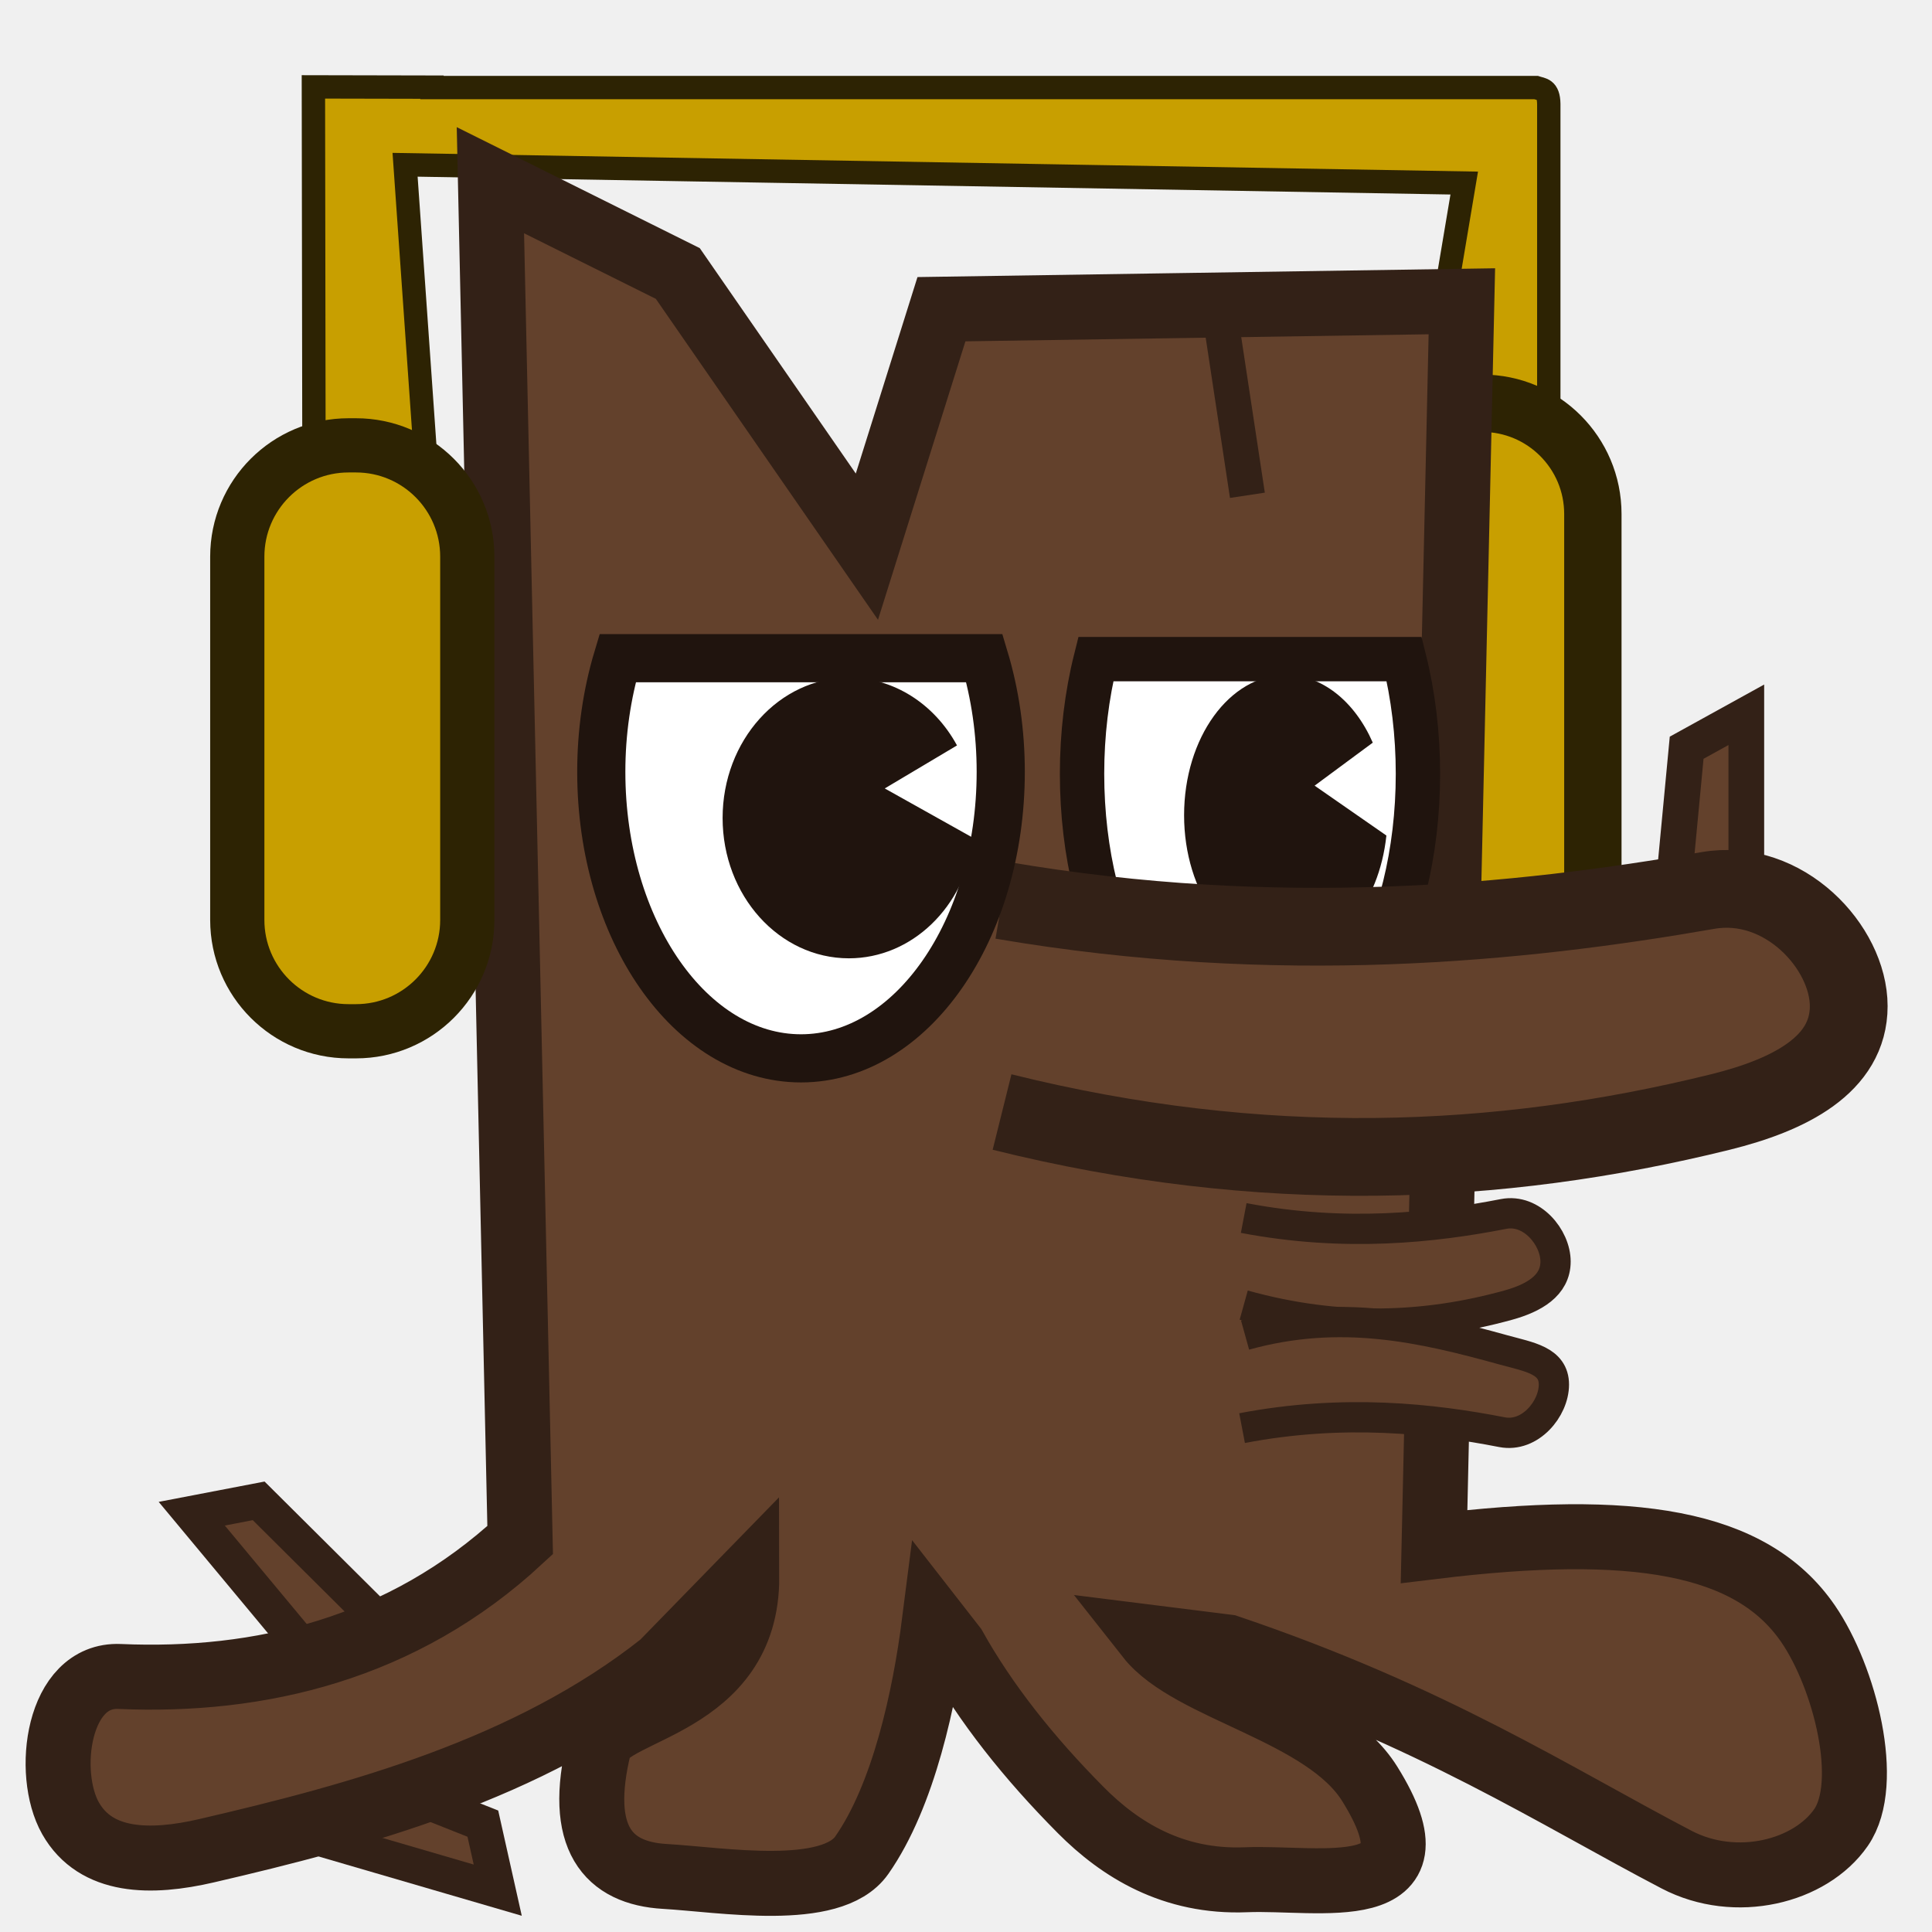
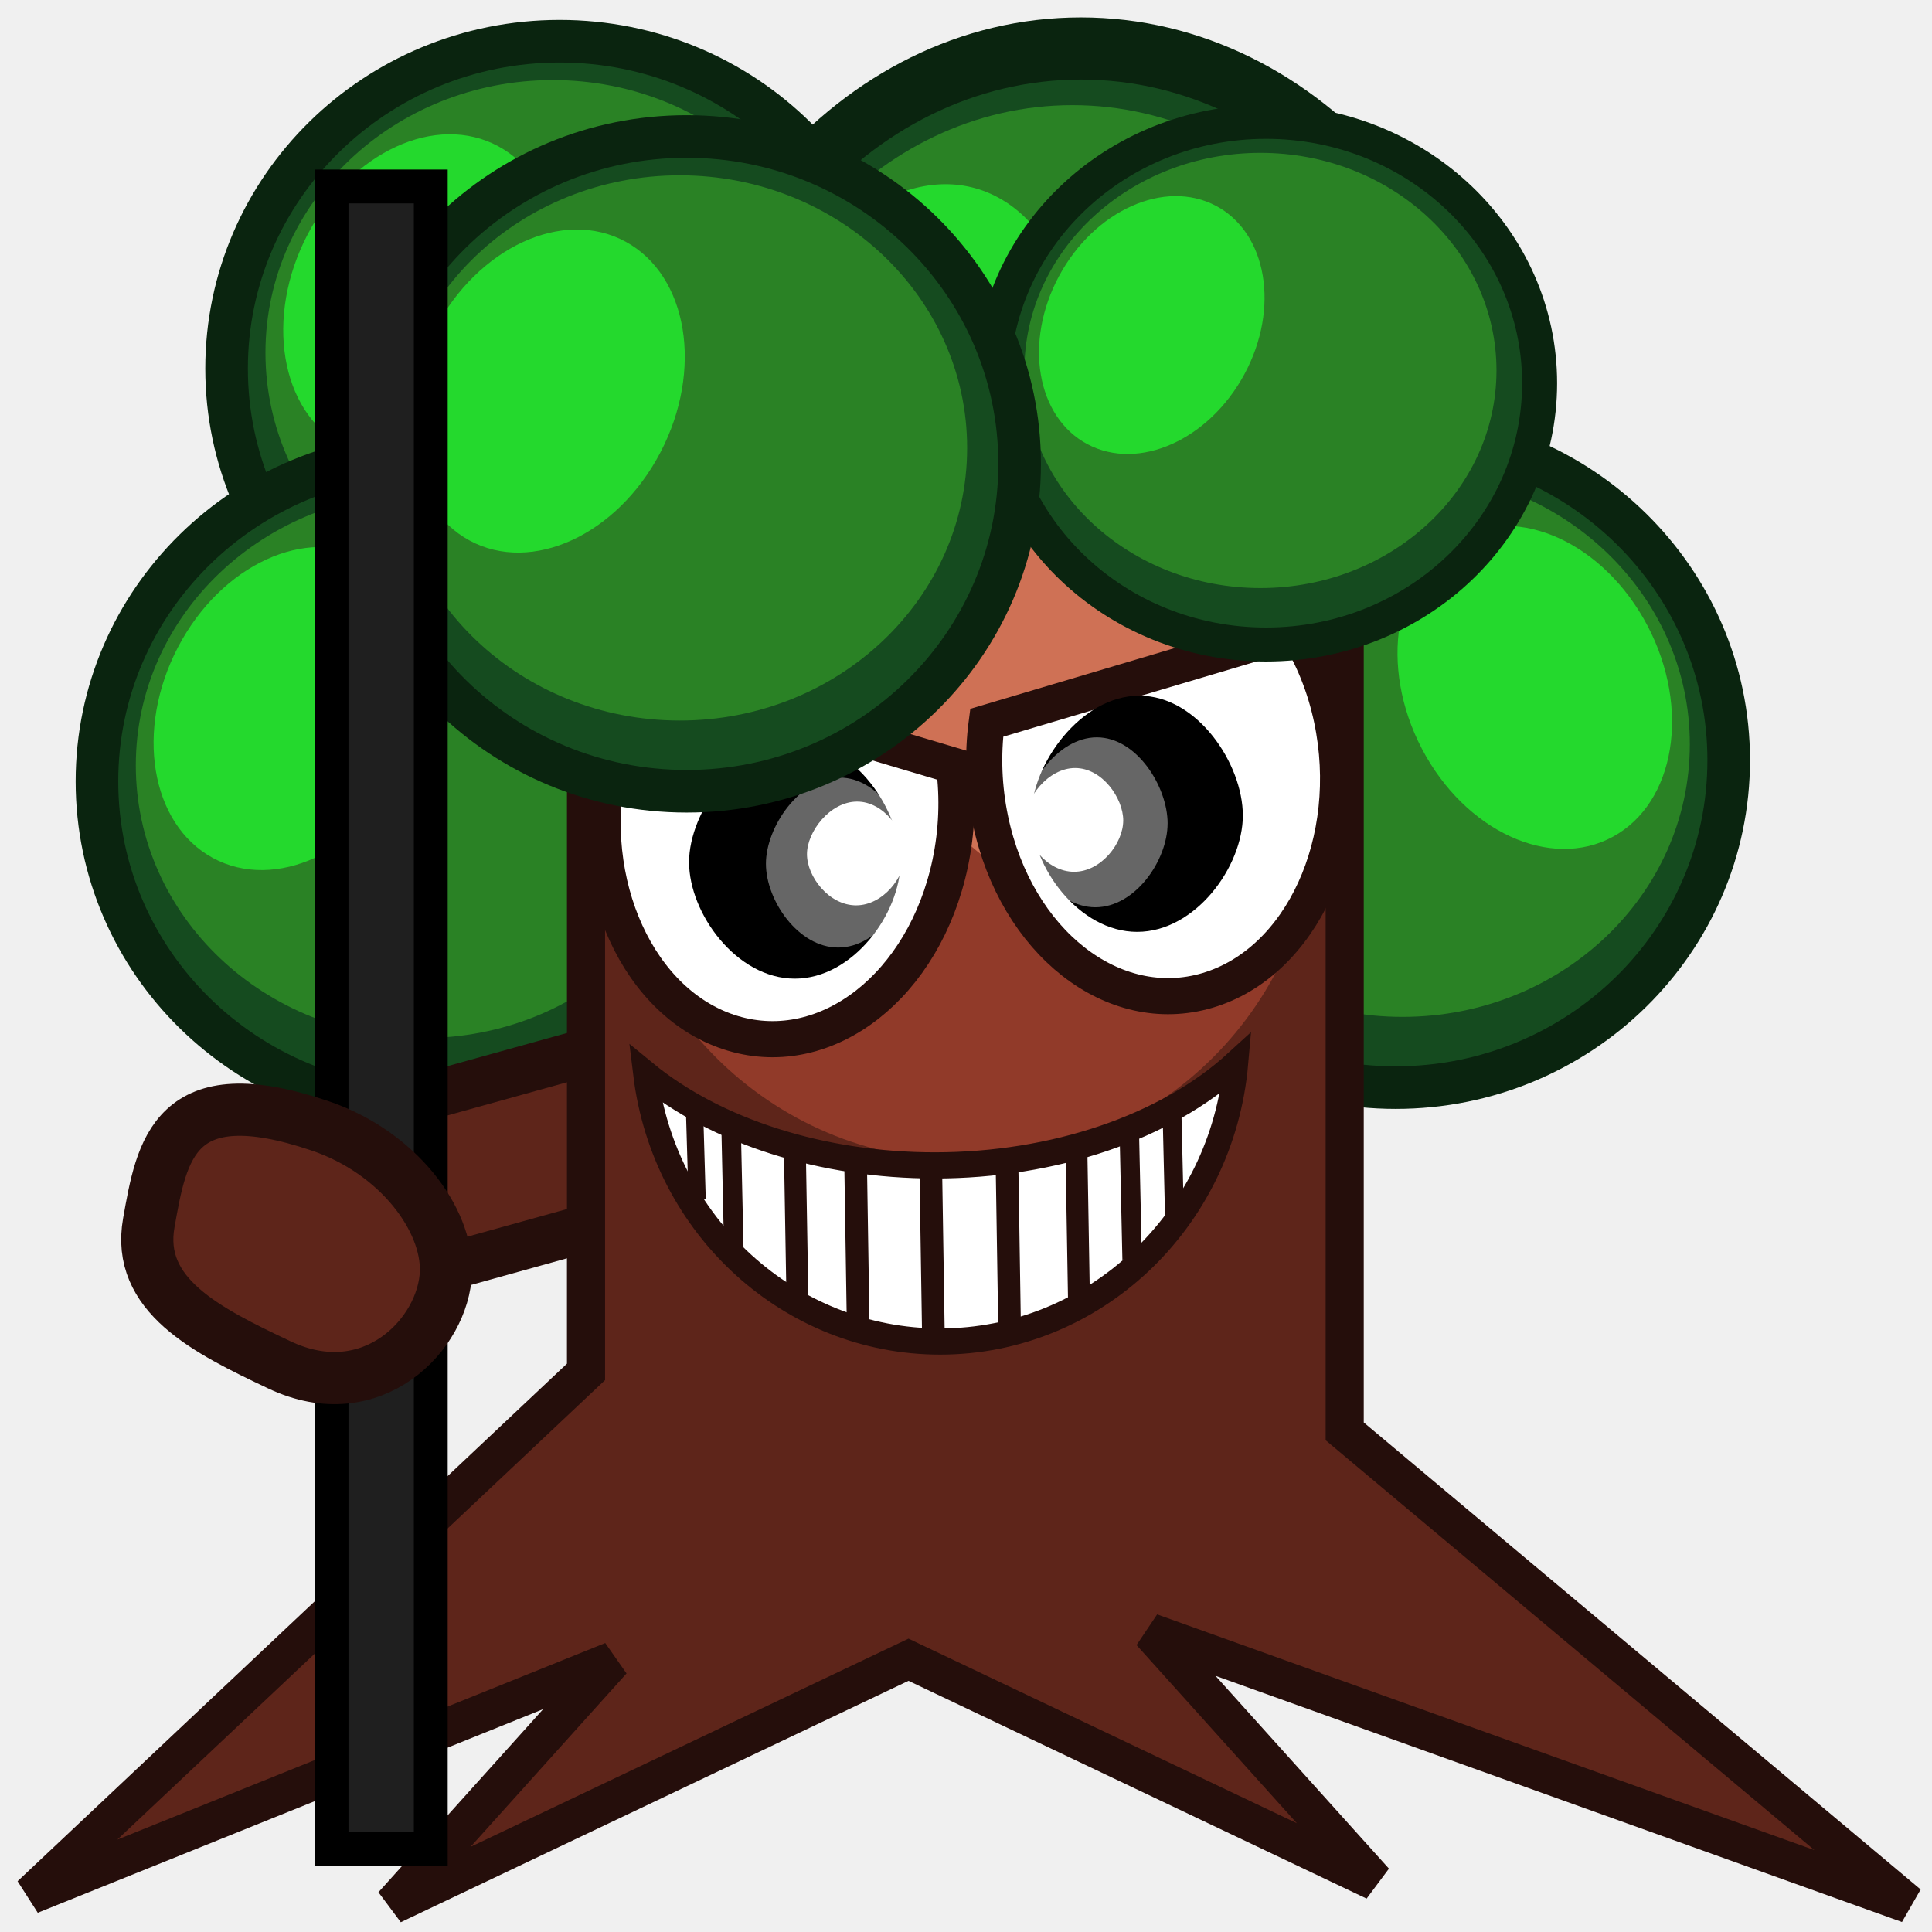
- <svg xmlns="http://www.w3.org/2000/svg" width="200" height="200" viewBox="0 0 52.917 52.917" version="1.1" id="svg3527">
-   <defs id="defs3524">
-     </defs>
+ <svg xmlns="http://www.w3.org/2000/svg" width="300" height="300" viewBox="0 0 79.375 79.375" version="1.1" id="svg3527" xml:space="preserve">
+   <defs id="defs3524" />
  <g id="layer1">
-     <path id="path97" style="fill:#63412c;stroke:#332117;stroke-width:0.978;stroke-dasharray:none" d="m 7.085,41.108 -1.833,0.352 4.218,5.07 1.67,-1.39 z" />
-     <path id="path98" style="fill:#63412c;stroke:#332117;stroke-width:0.978;stroke-dasharray:none" d="m 13.225,49.949 0.408,1.822 -6.332,-1.848 0.609,-2.086 z" />
-     <path id="rect83" style="fill:#c89f00;fill-opacity:1;stroke:#2d2303;stroke-width:0.64;stroke-dasharray:none;stroke-opacity:1" d="M 8.584,2.38 8.603,15.022 H 11.832 L 11.095,4.513 40.105,5.014 38.281,15.869 42.421,15.484 V 2.849 C 42.415,2.428 42.226,2.451 42.069,2.398 H 11.832 v -0.011 z" />
-     <rect style="fill:#c89f00;fill-opacity:1;stroke:#2d2303;stroke-width:1.571;stroke-dasharray:none;stroke-opacity:1" id="rect95" width="7.084" height="15.963" x="36.544" y="11.045" ry="3.033" />
-     <path id="rect96" style="fill:#63412c;stroke:#332117;stroke-width:0.978;stroke-dasharray:none" d="m 46.197,20.48 1.634,-0.902 v 6.596 h -2.173 z" />
-     <path id="rect80" style="fill:#63412c;fill-opacity:1;stroke:#332117;stroke-width:1.78;stroke-dasharray:none;stroke-opacity:1" d="m 13.432,4.936 0.815,37.247 c -3.227,2.992 -7.153,3.902 -10.971,3.735 -1.704,-0.074 -2.04,2.653 -1.345,3.882 0.695,1.229 2.195,1.247 3.727,0.891 4.122,-0.957 8.821,-2.22 12.476,-5.118 l 2.32,-2.38 c 0.011,3.539 -3.799,3.625 -4.045,4.634 -0.616,2.522 0.245,3.478 1.801,3.568 1.556,0.09 4.561,0.609 5.394,-0.581 1.143,-1.633 1.723,-4.302 1.99,-6.395 l 0.539,0.692 c 0.866,1.549 2.046,3.036 3.474,4.473 1.072,1.078 2.52,1.983 4.522,1.902 2.002,-0.082 5.471,0.714 3.386,-2.629 -1.233,-1.977 -4.913,-2.564 -6.058,-4.017 l 2.17,0.272 c 5.617,1.898 8.956,4.079 12.295,5.823 1.622,0.847 3.664,0.333 4.504,-0.881 0.84,-1.214 0.105,-4.11 -0.903,-5.579 -1.559,-2.272 -4.798,-2.777 -10.245,-2.116 L 40.04,8.252 25.786,8.469 23.744,14.973 18.565,7.491 Z" />
-     <rect style="fill:#c89f00;fill-opacity:1;stroke:#2d2303;stroke-width:1.485;stroke-dasharray:none;stroke-opacity:1" id="rect81" width="6.3" height="16.048" x="6.499" y="12.198" ry="3.049" />
-     <path id="path93" style="fill:#ffffff;fill-opacity:1;stroke:#20140e;stroke-width:1.215;stroke-dasharray:none;stroke-opacity:1" d="m 30.013,18.053 a 4.6,7.924 0 0 0 -0.376,3.139 4.6,7.924 0 0 0 4.6,7.924 4.6,7.924 0 0 0 4.6,-7.924 4.6,7.924 0 0 0 -0.376,-3.139 z" />
-     <path id="path94" style="fill:#20140e;fill-opacity:1;stroke:none;stroke-width:2.221;stroke-dasharray:none;stroke-opacity:1" d="m 35.217,18.486 a 2.785,3.843 0 0 0 -2.785,3.843 2.785,3.843 0 0 0 2.785,3.843 2.785,3.843 0 0 0 2.756,-3.287 l -1.966,-1.366 1.593,-1.178 a 2.785,3.843 0 0 0 -2.383,-1.856 z" />
-     <path id="path86" style="fill:#63412c;fill-opacity:1;stroke:#332117;stroke-width:2.13;stroke-dasharray:none;stroke-opacity:1" d="m 27.446,24.66 c 7.563,1.292 14.166,0.632 19.328,-0.269 2.09,-0.365 3.862,1.562 3.862,3.168 0,1.606 -1.625,2.431 -3.516,2.899 -6.087,1.506 -12.564,1.769 -19.674,0" />
-     <path id="path87" style="fill:#ffffff;fill-opacity:1;stroke:#20140e;stroke-width:1.319;stroke-dasharray:none;stroke-opacity:1" d="m 16.916,18.028 a 5.471,7.849 0 0 0 -0.447,3.11 5.471,7.849 0 0 0 5.47,7.85 5.471,7.849 0 0 0 5.471,-7.85 5.471,7.849 0 0 0 -0.447,-3.11 z" />
-     <path id="path92" style="fill:#20140e;fill-opacity:1;stroke:none;stroke-width:2.475;stroke-dasharray:none;stroke-opacity:1" d="m 23.251,18.562 a 3.459,3.843 0 0 0 -3.459,3.843 3.459,3.843 0 0 0 3.459,3.843 3.459,3.843 0 0 0 3.423,-3.287 l -2.441,-1.366 1.979,-1.178 a 3.459,3.843 0 0 0 -2.96,-1.856 z" />
-     <path id="path95" style="fill:#63412c;fill-opacity:1;stroke:#332117;stroke-width:0.829;stroke-dasharray:none;stroke-opacity:1" d="m 34.065,33.361 c 2.785,0.532 5.217,0.26 7.119,-0.111 0.77,-0.15 1.422,0.643 1.422,1.304 0,0.661 -0.599,1 -1.295,1.193 -2.242,0.62 -4.627,0.728 -7.246,0" />
-     <path id="path96" style="fill:#63412c;fill-opacity:1;stroke:#332117;stroke-width:0.829;stroke-dasharray:none;stroke-opacity:1" d="m 34.02,39.116 c 2.785,-0.532 5.217,-0.26 7.119,0.111 0.77,0.15 1.422,-0.643 1.422,-1.304 0,-0.661 -0.68,-0.756 -1.376,-0.948 -2.242,-0.62 -4.464,-1.135 -7.083,-0.408" />
-     <path style="fill:#63412c;fill-opacity:1;stroke:#332117;stroke-width:0.965;stroke-dasharray:none;stroke-opacity:1" d="m 33.397,8.493 0.769,5.073" id="path99" />
+     <g id="g26" transform="matrix(1.232434,0,0,1.458672,9.639779,-2.381281)">
+       <ellipse style="fill:#154b1f;fill-opacity:1;stroke:#0a240f;stroke-width:1.75;stroke-dasharray:none;stroke-opacity:1" id="ellipse24" cx="28.209" cy="16.449" rx="13.682" ry="13.451" />
+       <ellipse style="fill:#2a8225;fill-opacity:1;stroke:none;stroke-width:1.483;stroke-dasharray:none;stroke-opacity:1" id="ellipse25" cx="27.929" cy="15.794" rx="11.805" ry="11.2" />
+       <ellipse style="fill:#24d92d;fill-opacity:1;stroke:none;stroke-width:0.78;stroke-dasharray:none;stroke-opacity:1" id="ellipse26" cx="26.173" cy="1.073" rx="5.279" ry="6.925" transform="matrix(0.8784412,0.4778504,-0.4634409,0.8861278,0,0)" />
+     </g>
+     <g id="g23" transform="translate(-5.217658,-1.304414)">
+       <ellipse style="fill:#154b1f;fill-opacity:1;stroke:#0a240f;stroke-width:1.75;stroke-dasharray:none;stroke-opacity:1" id="ellipse21" cx="28.209" cy="16.449" rx="13.682" ry="13.451" />
+       <ellipse style="fill:#2a8225;fill-opacity:1;stroke:none;stroke-width:1.483;stroke-dasharray:none;stroke-opacity:1" id="ellipse22" cx="27.929" cy="15.794" rx="11.805" ry="11.2" />
+       <ellipse style="fill:#24d92d;fill-opacity:1;stroke:none;stroke-width:0.78;stroke-dasharray:none;stroke-opacity:1" id="ellipse23" cx="26.173" cy="1.073" rx="5.279" ry="6.925" transform="matrix(0.8784412,0.4778504,-0.4634409,0.8861278,0,0)" />
+     </g>
+     <g id="g20" transform="translate(-10.54402,15.65297)">
+       <ellipse style="fill:#154b1f;fill-opacity:1;stroke:#0a240f;stroke-width:1.75;stroke-dasharray:none;stroke-opacity:1" id="ellipse18" cx="28.209" cy="16.449" rx="13.682" ry="13.451" />
+       <ellipse style="fill:#2a8225;fill-opacity:1;stroke:none;stroke-width:1.483;stroke-dasharray:none;stroke-opacity:1" id="ellipse19" cx="27.929" cy="15.794" rx="11.805" ry="11.2" />
+       <ellipse style="fill:#24d92d;fill-opacity:1;stroke:none;stroke-width:0.78;stroke-dasharray:none;stroke-opacity:1" id="ellipse20" cx="26.173" cy="1.073" rx="5.279" ry="6.925" transform="matrix(0.8784412,0.4778504,-0.4634409,0.8861278,0,0)" />
+     </g>
+     <rect style="fill:#5e251a;fill-opacity:1;stroke:#250e0b;stroke-width:1.951;stroke-dasharray:none;stroke-opacity:1" id="rect44" width="17.534" height="6.97" x="-3.684" y="48.101" transform="matrix(0.9635724,-0.2674475,0.2579995,0.966145,0,0)" />
+     <g id="g29" transform="matrix(-1,0,0,1,85.54962,14.78336)">
+       <ellipse style="fill:#154b1f;fill-opacity:1;stroke:#0a240f;stroke-width:1.75;stroke-dasharray:none;stroke-opacity:1" id="ellipse27" cx="28.209" cy="16.449" rx="13.682" ry="13.451" />
+       <ellipse style="fill:#2a8225;fill-opacity:1;stroke:none;stroke-width:1.483;stroke-dasharray:none;stroke-opacity:1" id="ellipse28" cx="27.929" cy="15.794" rx="11.805" ry="11.2" />
+       <ellipse style="fill:#24d92d;fill-opacity:1;stroke:none;stroke-width:0.78;stroke-dasharray:none;stroke-opacity:1" id="ellipse29" cx="26.173" cy="1.073" rx="5.279" ry="6.925" transform="matrix(0.8784412,0.4778504,-0.4634409,0.8861278,0,0)" />
+     </g>
+     <path id="path9" style="fill:#5e251a;stroke:#250e0b;stroke-width:1.566" d="M 24.076,15.262 V 56.363 L 1.259,77.859 25.159,68.229 16.13,78.266 37.326,68.189 56.482,77.296 47.276,67.063 78.406,78.228 55.246,58.806 V 15.262 Z" />
+     <ellipse style="fill:#913a29;fill-opacity:1;stroke:none;stroke-width:2.2;stroke-dasharray:none;stroke-opacity:1" id="ellipse8" cx="39.626" cy="33.186" rx="14.461" ry="14.487" />
+     <ellipse style="fill:#cf7155;fill-opacity:1;stroke:none;stroke-width:1.351;stroke-dasharray:none;stroke-opacity:1" id="ellipse7" cx="4.298" cy="53.267" rx="7.854" ry="10.067" transform="matrix(0.5158814,-0.85666,0.7958529,0.60549,0,0)" />
+     <path id="path38" style="fill:#ffffff;stroke:#250e0b;stroke-width:1.484;stroke-opacity:1" d="m 40.537,29.695 a 9.322,7.253 85.423 0 0 0.155,4.003 9.322,7.253 85.423 0 0 8.924,6.99 9.322,7.253 85.423 0 0 5.101,-11.159 9.322,7.253 85.423 0 0 -1.45,-3.617 z" />
+     <path id="path5" style="fill:#000000;fill-opacity:1;stroke:none;stroke-width:1.521;stroke-dasharray:none;stroke-opacity:1" d="m 51.062,33.499 c 0,2.1 -1.944,4.786 -4.343,4.786 -2.398,0 -4.343,-2.686 -4.343,-4.786 0,-2.1 2.033,-4.917 4.431,-4.917 2.398,0 4.254,2.817 4.254,4.917 z" />
+     <path id="path6" style="fill:#ffffff;fill-opacity:0.402;stroke:none;stroke-width:1.067;stroke-dasharray:none;stroke-opacity:1" d="m 47.97,33.831 c 0,1.511 -1.329,3.444 -2.968,3.444 -1.639,0 -2.968,-1.933 -2.968,-3.444 0,-1.511 1.389,-3.538 3.029,-3.538 1.639,0 2.908,2.027 2.908,3.538 z" />
+     <path id="path7" style="fill:#ffffff;fill-opacity:1;stroke:none;stroke-width:0.687;stroke-dasharray:none;stroke-opacity:1" d="m 46.147,33.714 c 0,0.923 -0.904,2.103 -2.018,2.103 -1.115,0 -2.018,-1.18 -2.018,-2.103 0,-0.923 0.945,-2.16 2.06,-2.16 1.115,0 1.977,1.238 1.977,2.16 z" />
+     <g id="g17" transform="matrix(0.8214819,0,0,0.7982183,28.84135,2.612501)">
+       <ellipse style="fill:#154b1f;fill-opacity:1;stroke:#0a240f;stroke-width:1.75;stroke-dasharray:none;stroke-opacity:1" id="ellipse15" cx="28.209" cy="16.449" rx="13.682" ry="13.451" />
+       <ellipse style="fill:#2a8225;fill-opacity:1;stroke:none;stroke-width:1.483;stroke-dasharray:none;stroke-opacity:1" id="ellipse16" cx="27.929" cy="15.794" rx="11.805" ry="11.2" />
+       <ellipse style="fill:#24d92d;fill-opacity:1;stroke:none;stroke-width:0.78;stroke-dasharray:none;stroke-opacity:1" id="ellipse17" cx="26.173" cy="1.073" rx="5.279" ry="6.925" transform="matrix(0.8784412,0.4778504,-0.4634409,0.8861278,0,0)" />
+     </g>
+     <path id="path40" style="fill:#ffffff;stroke:#250e0b;stroke-width:1.484;stroke-opacity:1" d="m 39.194,31.463 a 7.253,9.322 4.577 0 1 -0.155,4.003 7.253,9.322 4.577 0 1 -8.924,6.99 7.253,9.322 4.577 0 1 -5.101,-11.159 7.253,9.322 4.577 0 1 1.45,-3.617 z" />
+     <path id="path41" style="fill:#000000;fill-opacity:1;stroke:none;stroke-width:1.521;stroke-dasharray:none;stroke-opacity:1" d="m 36.996,35.421 c 0,2.1 -1.944,4.786 -4.343,4.786 -2.398,0 -4.343,-2.686 -4.343,-4.786 0,-2.1 2.033,-4.917 4.431,-4.917 2.398,0 4.254,2.817 4.254,4.917 z" />
+     <path id="path43" style="fill:#ffffff;fill-opacity:0.402;stroke:none;stroke-width:1.067;stroke-dasharray:none;stroke-opacity:1" d="m 37.404,35.485 c 0,1.511 -1.329,3.444 -2.968,3.444 -1.639,0 -2.968,-1.933 -2.968,-3.444 0,-1.511 1.389,-3.538 3.029,-3.538 1.639,0 2.908,2.027 2.908,3.538 z" />
+     <path id="path44" style="fill:#ffffff;fill-opacity:1;stroke:none;stroke-width:0.687;stroke-dasharray:none;stroke-opacity:1" d="m 37.19,35.093 c 0,0.923 -0.904,2.103 -2.018,2.103 -1.115,0 -2.018,-1.18 -2.018,-2.103 0,-0.923 0.945,-2.16 2.06,-2.16 1.115,0 1.977,1.238 1.977,2.16 z" />
+     <g id="g14" transform="translate(0,2.608829)">
+       <ellipse style="fill:#154b1f;fill-opacity:1;stroke:#0a240f;stroke-width:1.75;stroke-dasharray:none;stroke-opacity:1" id="path12" cx="28.209" cy="16.449" rx="13.682" ry="13.451" />
+       <ellipse style="fill:#2a8225;fill-opacity:1;stroke:none;stroke-width:1.483;stroke-dasharray:none;stroke-opacity:1" id="ellipse13" cx="27.929" cy="15.794" rx="11.805" ry="11.2" />
+       <ellipse style="fill:#24d92d;fill-opacity:1;stroke:none;stroke-width:0.78;stroke-dasharray:none;stroke-opacity:1" id="ellipse14" cx="26.173" cy="1.073" rx="5.279" ry="6.925" transform="matrix(0.8784412,0.4778504,-0.4634409,0.8861278,0,0)" />
+     </g>
+     <g id="g38" transform="matrix(1.056773,0,0,1.129557,85.21692,-11.04455)" style="stroke:#250e0b;stroke-opacity:1">
+       <path id="path13" style="fill:#ffffff;fill-opacity:1;stroke:#250e0b;stroke-width:0.952;stroke-dasharray:none;stroke-opacity:1" d="m -32.587,48.446 a 14.497,9.056 0 0 1 -11.713,3.72 14.497,9.056 0 0 1 -11.249,-3.344 11.549,11.133 0 0 0 11.46,9.75 11.549,11.133 0 0 0 11.502,-10.126 z" />
+       <path style="fill:#ffffff;fill-opacity:1;stroke:#250e0b;stroke-width:0.881;stroke-dasharray:none;stroke-opacity:1" d="m -44.456,52.088 0.106,6.311" id="path14" />
+       <path style="fill:#ffffff;fill-opacity:1;stroke:#250e0b;stroke-width:0.881;stroke-dasharray:none;stroke-opacity:1" d="m -41.494,51.826 0.106,6.311" id="path15-0" />
+       <path style="fill:#ffffff;fill-opacity:1;stroke:#250e0b;stroke-width:0.881;stroke-dasharray:none;stroke-opacity:1" d="m -47.381,51.713 0.106,6.311" id="path16" />
+       <path style="fill:#ffffff;fill-opacity:1;stroke:#250e0b;stroke-width:0.851;stroke-dasharray:none;stroke-opacity:1" d="m -49.744,51.19 0.107,5.858" id="path17" />
+       <path style="fill:#ffffff;fill-opacity:1;stroke:#250e0b;stroke-width:0.757;stroke-dasharray:none;stroke-opacity:1" d="m -52.22,50.594 0.108,4.574" id="path18" />
+       <path style="fill:#ffffff;fill-opacity:1;stroke:#250e0b;stroke-width:0.67;stroke-dasharray:none;stroke-opacity:1" d="m -53.646,49.887 0.11,3.514" id="path19-9" />
+       <path style="fill:#ffffff;fill-opacity:1;stroke:#250e0b;stroke-width:0.732;stroke-dasharray:none;stroke-opacity:1" d="m -35.083,49.923 0.108,4.274" id="path20" />
+       <path style="fill:#ffffff;fill-opacity:1;stroke:#250e0b;stroke-width:0.757;stroke-dasharray:none;stroke-opacity:1" d="m -36.733,51.011 0.108,4.574" id="path21" />
+       <path style="fill:#ffffff;fill-opacity:1;stroke:#250e0b;stroke-width:0.851;stroke-dasharray:none;stroke-opacity:1" d="m -38.794,51.456 0.107,5.858" id="path22" />
+     </g>
+     <rect style="fill:#1f1f1f;fill-opacity:1;stroke:#000000;stroke-width:1.391;stroke-dasharray:none;stroke-opacity:1" id="rect65" width="4.076" height="68.298" x="13.622" y="7.661" />
+     <path id="path1" style="fill:#5e251a;fill-opacity:1;stroke:#250e0b;stroke-width:2.144;stroke-dasharray:none;stroke-opacity:1" d="m 18.32,52.259 c -0.084,2.553 -3.035,5.615 -6.834,3.82 -3.029,-1.431 -5.901,-2.874 -5.372,-5.844 0.533,-2.99 1.03,-6.014 7.034,-3.981 3.207,1.086 5.243,3.844 5.172,6.005 z" />
  </g>
</svg>
